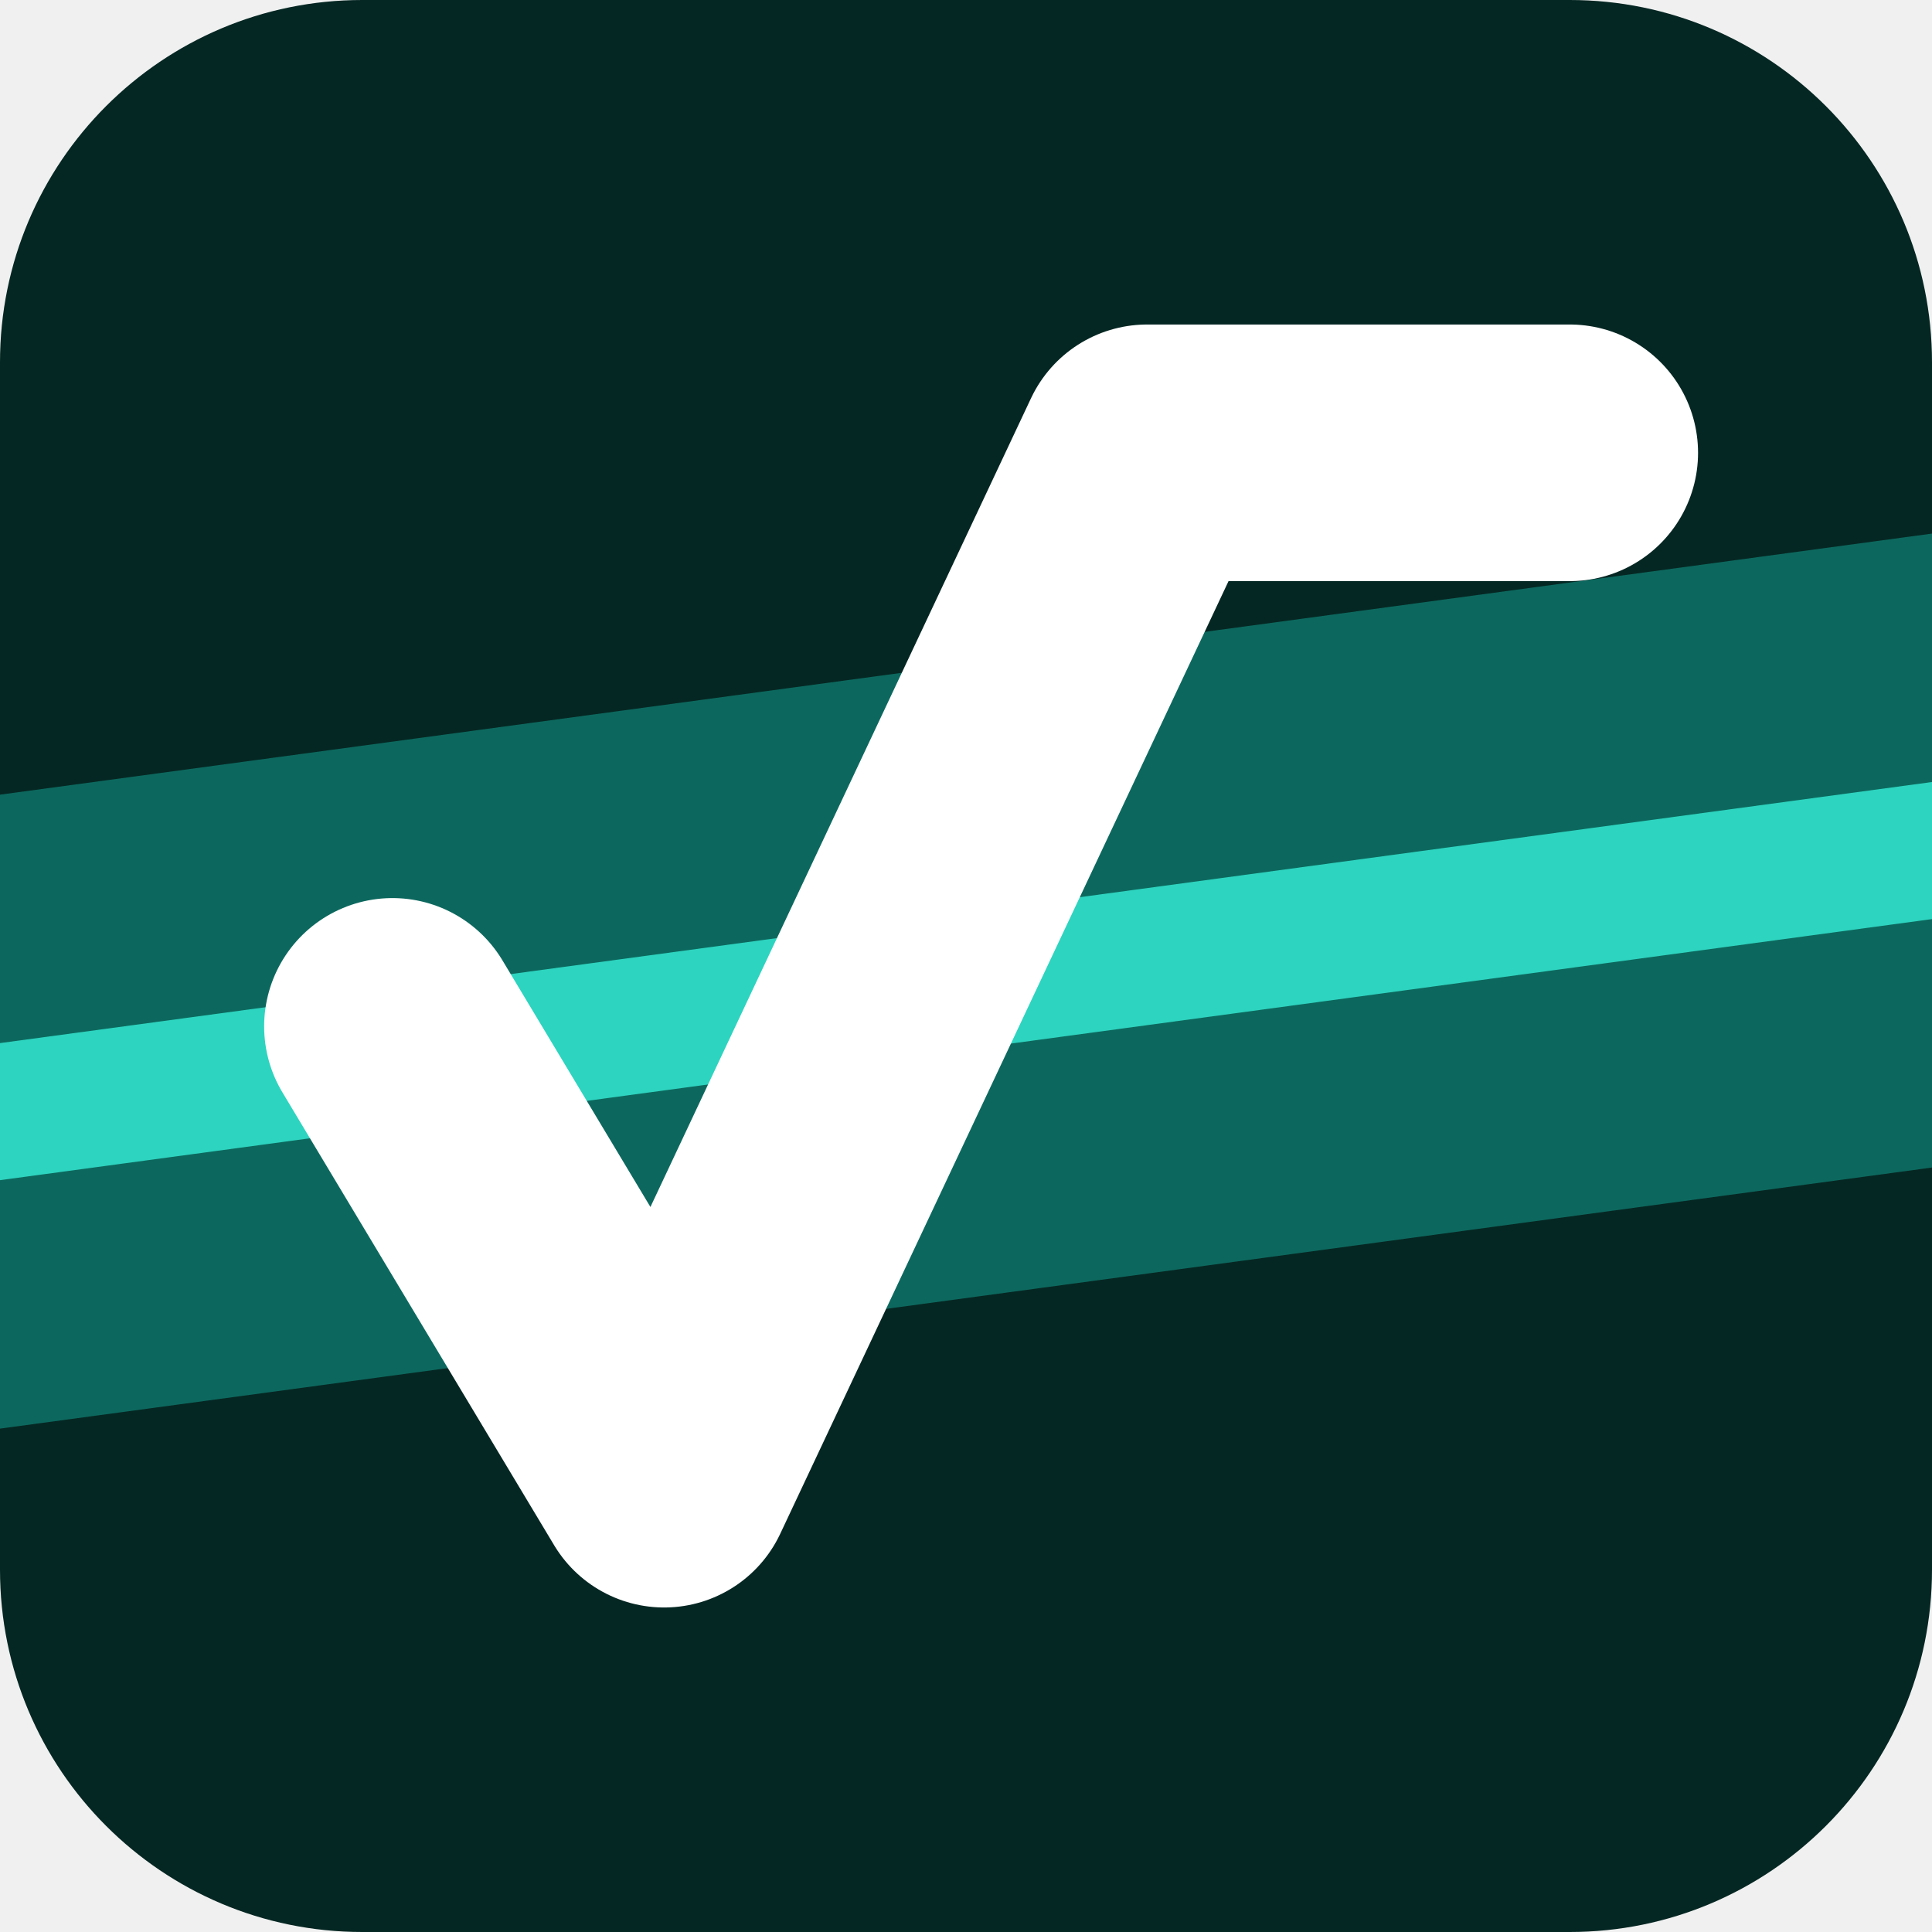
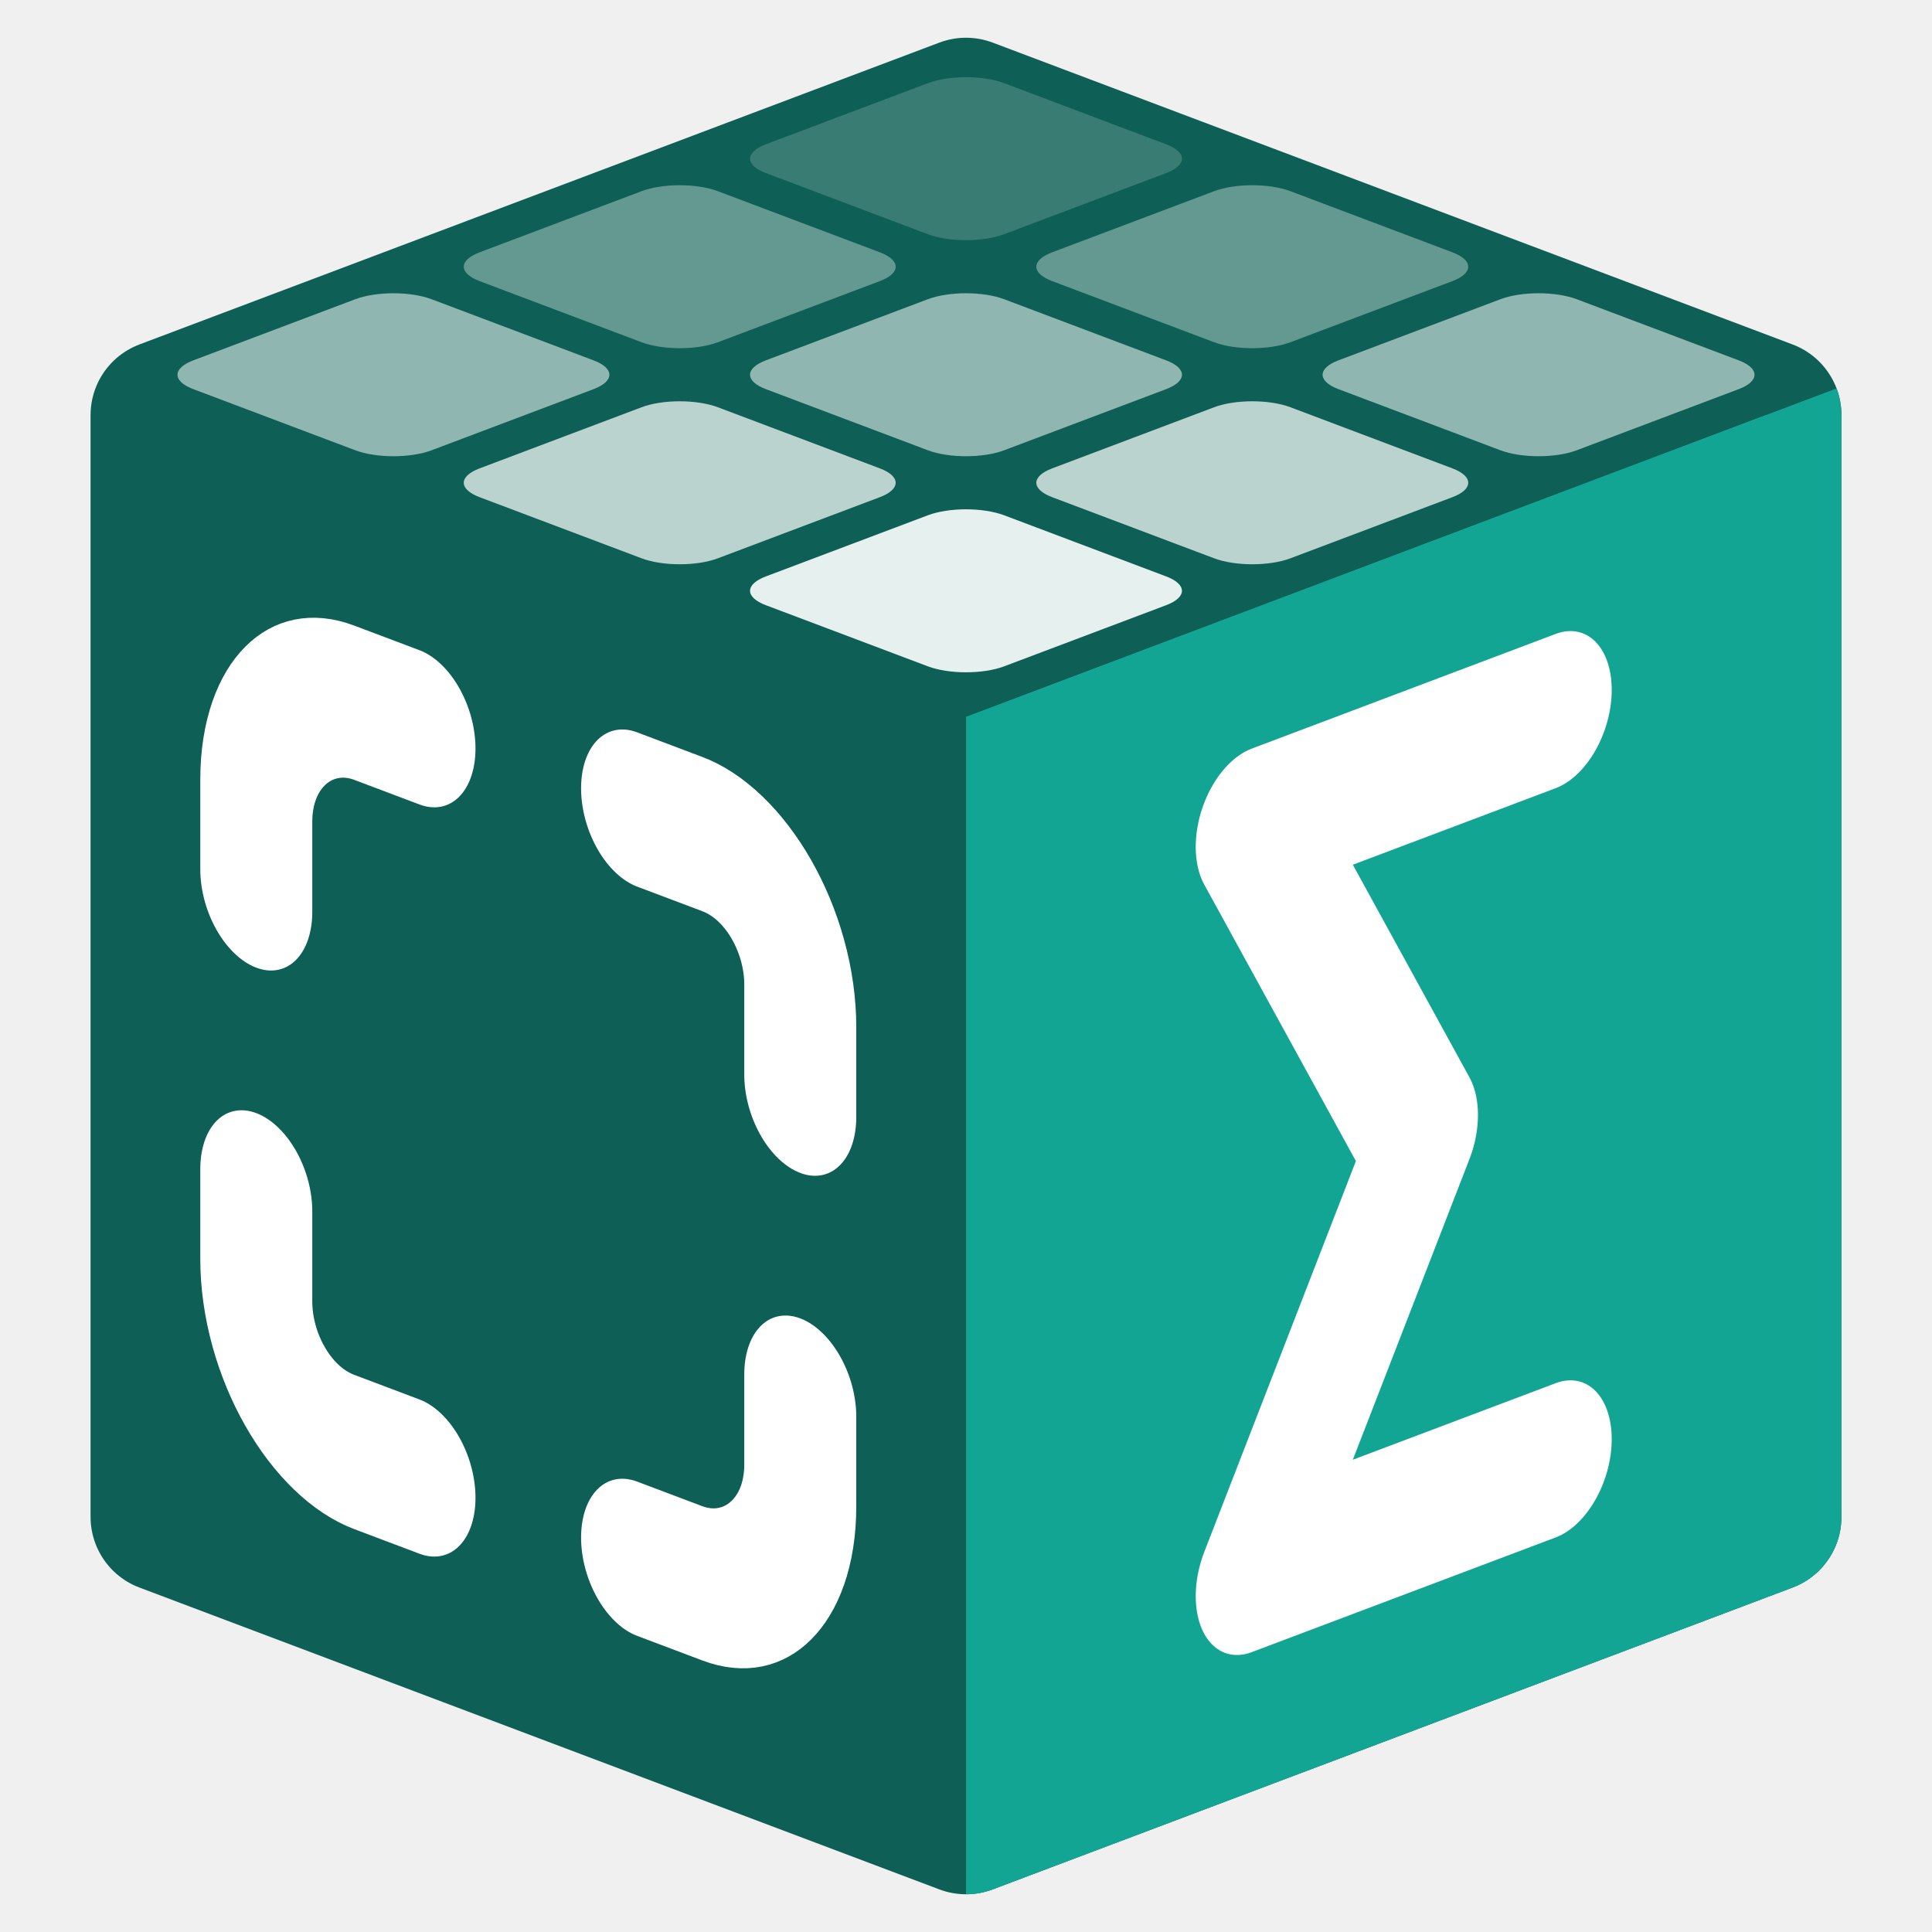
<svg xmlns="http://www.w3.org/2000/svg" width="1024" height="1024" viewBox="0 0 128 128" fill="none">
  <defs>
-     <clipPath id="badge-clip">
-       <rect x="0" y="0" width="128" height="128" rx="24" />
+     <clipPath id="right-face">
+       <path d="M 64 47.5 L 143.5 17.5 L 143.5 127 L 64 157 Z" />
    </clipPath>
  </defs>
-   <rect id="badge" x="0" y="0" width="128" height="128" rx="24" fill="#052723" />
-   <g id="laser" clip-path="url(#badge-clip)">
-     <polygon id="laser-glow" points="-10,54 138,34 138,76 -10,96" fill="#14B8A6" opacity="0.45" />
-     <line id="laser-core" x1="-10" y1="75" x2="138" y2="55" stroke="#2DD4BF" stroke-width="9" stroke-linecap="round" />
+   <path id="body" d="M 64 7.5 L 117 27.5 L 117 100.5 L 64 120.5 L 11 100.5 L 11 27.5 Z" fill="#0E5F55" stroke="#0E5F55" stroke-width="10" stroke-linejoin="round" />
+   <path id="right-face-fill" d="M 64 47.5 L 117 27.5 L 117 100.5 L 64 120.5 Z" fill="#12A594" stroke="#12A594" stroke-width="10" stroke-linejoin="round" clip-path="url(#right-face)" />
+   <g id="pixels" transform="matrix(0.53 -0.2 0.53 0.2 11 27.5)">
+     <rect x="6" y="-7.36" width="29.787" height="29.787" rx="4.766" fill="#90B6B1" />
+     <rect x="6" y="28.426" width="29.787" height="29.787" rx="4.766" fill="#BBD3CF" />
+     <rect x="6" y="64.213" width="29.787" height="29.787" rx="4.766" fill="#E6F0EE" />
+     <rect x="41.787" y="-7.36" width="29.787" height="29.787" rx="4.766" fill="#649992" />
+     <rect x="41.787" y="28.426" width="29.787" height="29.787" rx="4.766" fill="#90B6B1" />
+     <rect x="41.787" y="64.213" width="29.787" height="29.787" rx="4.766" fill="#BBD3CF" />
+     <rect x="77.574" y="-7.36" width="29.787" height="29.787" rx="4.766" fill="#397C74" />
+     <rect x="77.574" y="28.426" width="29.787" height="29.787" rx="4.766" fill="#649992" />
+     <rect x="77.574" y="64.213" width="29.787" height="29.787" rx="4.766" fill="#90B6B1" />
  </g>
-   <path id="root" d="M26 68 L44 98 L76 30 H104" stroke="#FFFFFF" stroke-width="17" stroke-linecap="round" stroke-linejoin="round" />
+   <g id="corners" transform="matrix(0.53 0.2 0 0.73 11 27.5)">
+     <path d="M 11.283 40.06 V 31.9 A 12.24 12.24 0 0 1 23.523 19.66 H 31.683 M 79.283 40.06 V 31.9 A 12.24 12.24 0 0 0 67.043 19.66 H 58.883 M 79.283 67.26 V 75.42 A 12.24 12.24 0 0 1 67.043 87.66 H 58.883 M 11.283 67.26 V 75.42 A 12.24 12.24 0 0 0 23.523 87.66 H 31.683" fill="none" stroke="#FFFFFF" stroke-width="14" stroke-linecap="round" stroke-linejoin="round" />
+   </g>
+   <g id="sigma" transform="matrix(0.53 -0.2 0 0.73 64 47.5)">
+     <path d="M 73.717 19.66 H 35.717 L 56.997 53.66 L 35.717 87.66 H 73.717" fill="none" stroke="#FFFFFF" stroke-width="14" stroke-linecap="round" stroke-linejoin="round" />
+   </g>
</svg>
